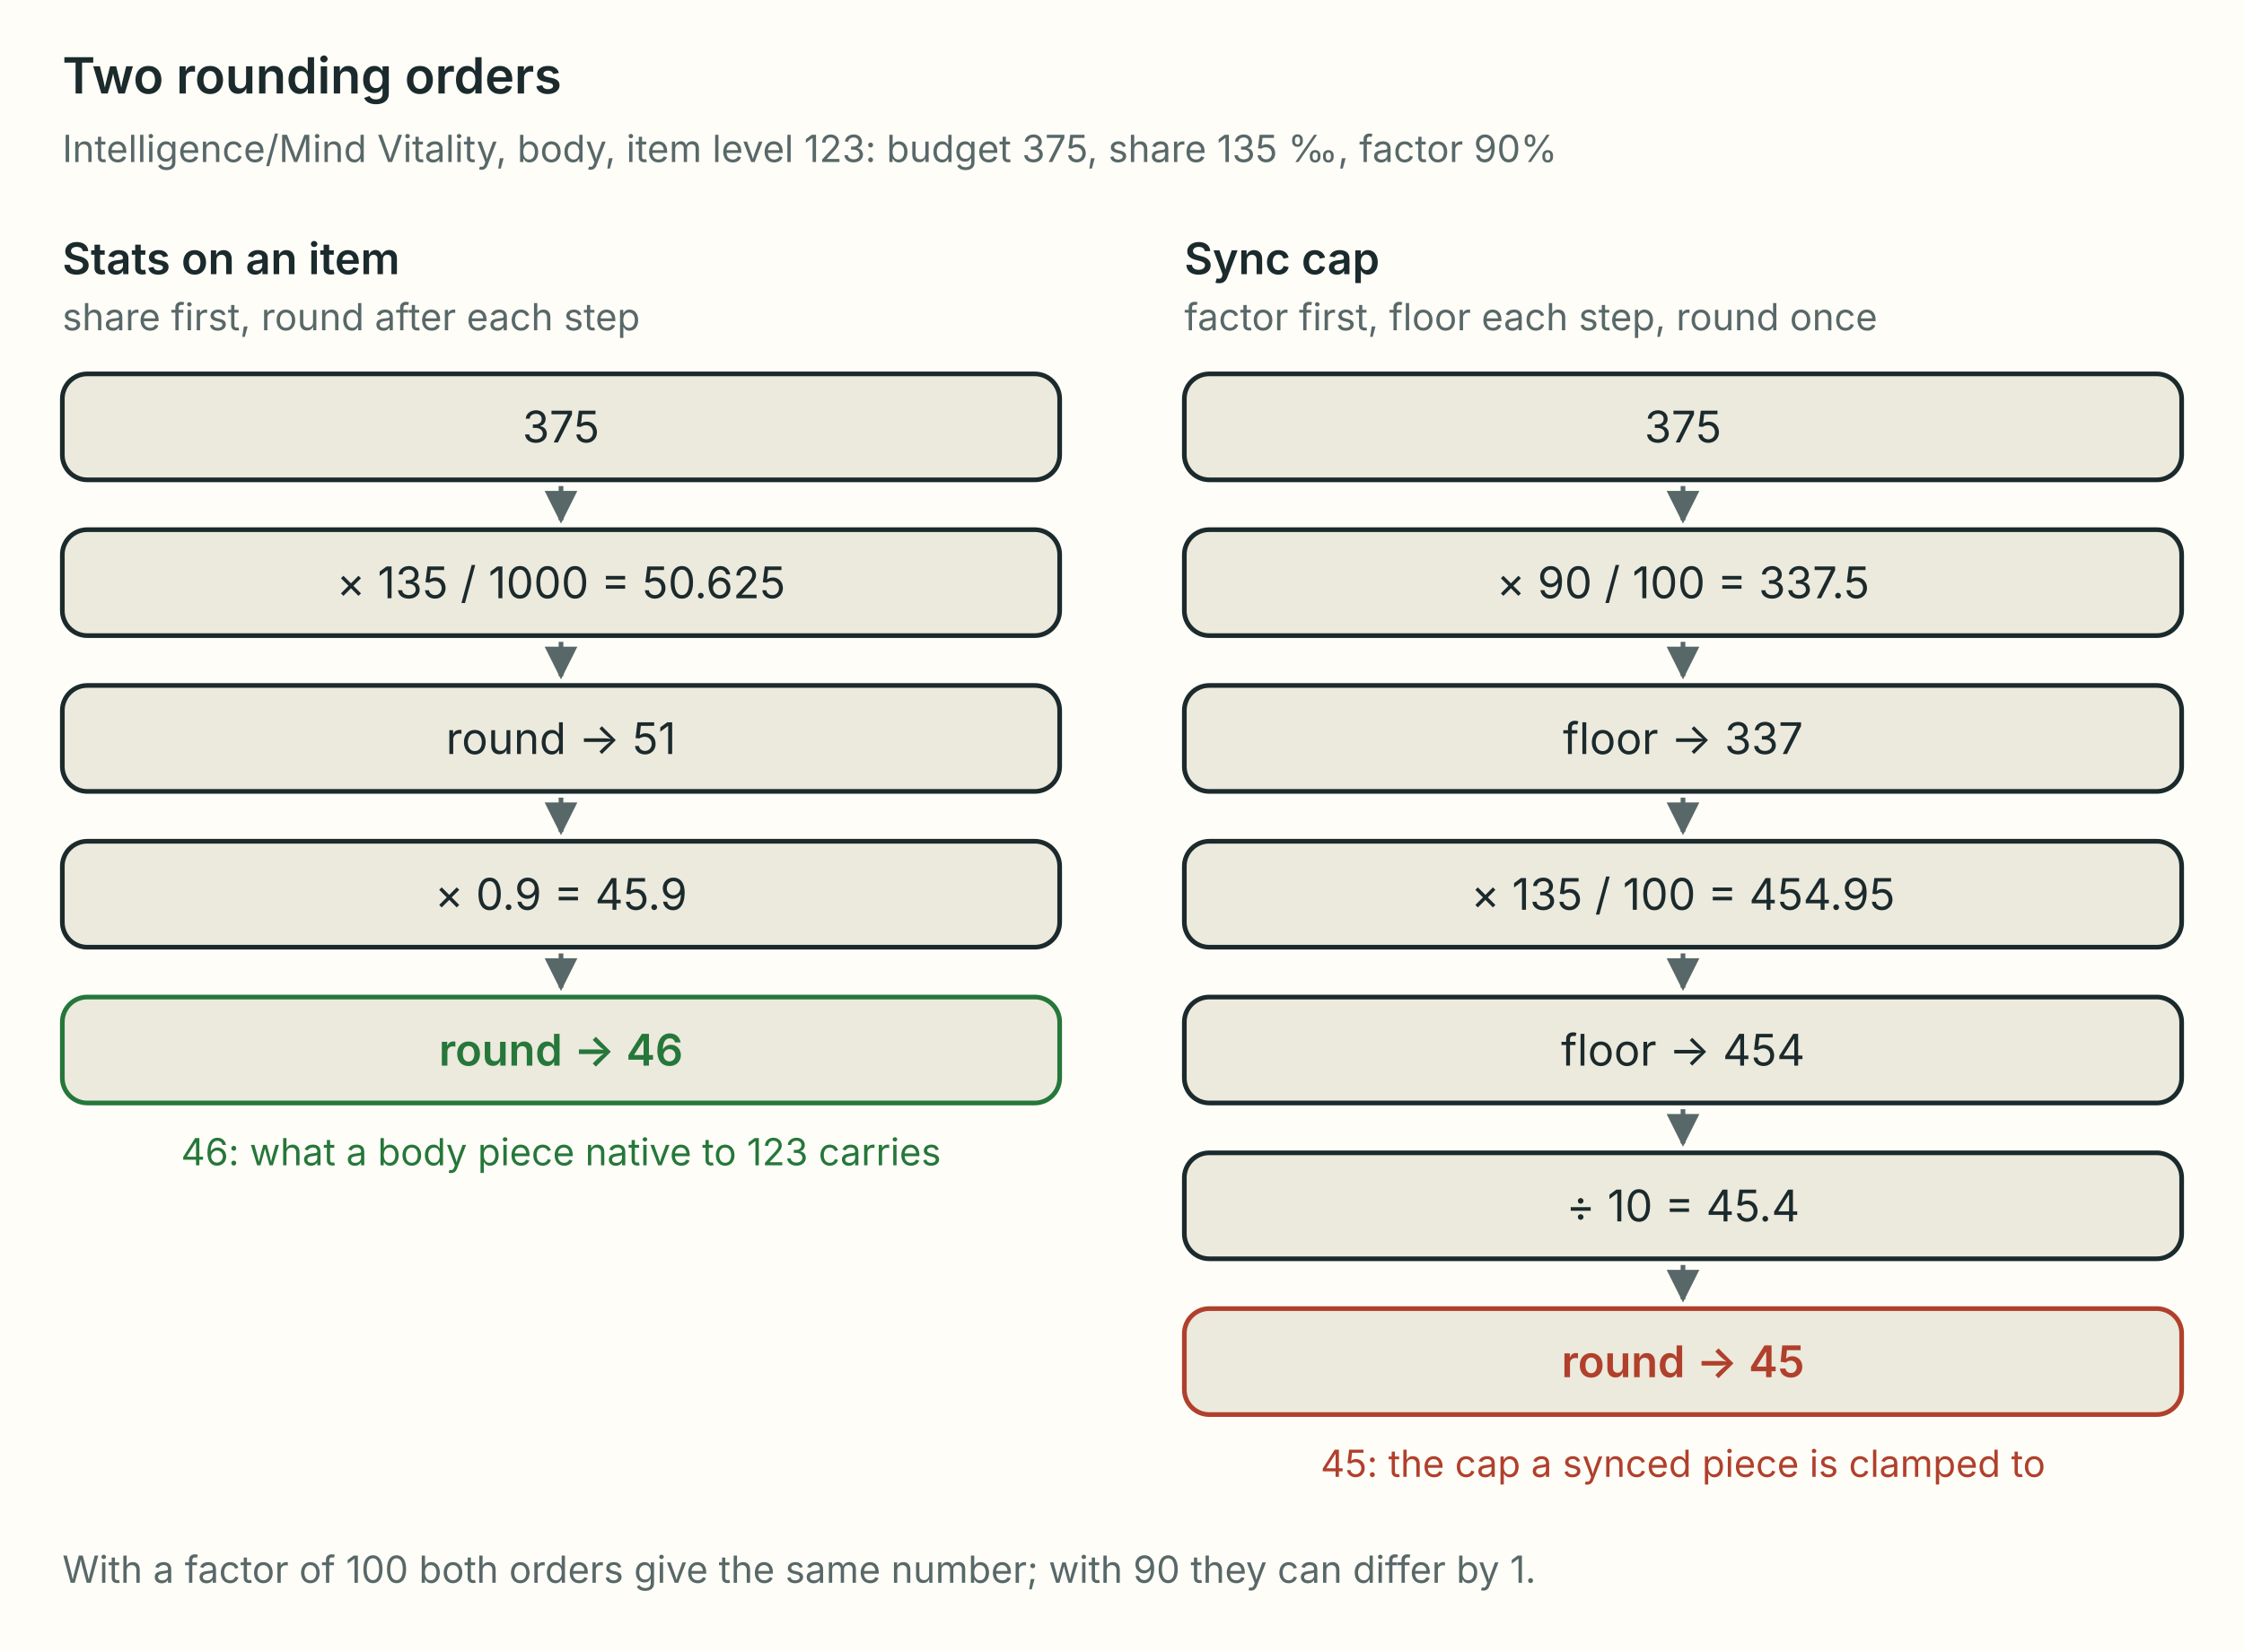
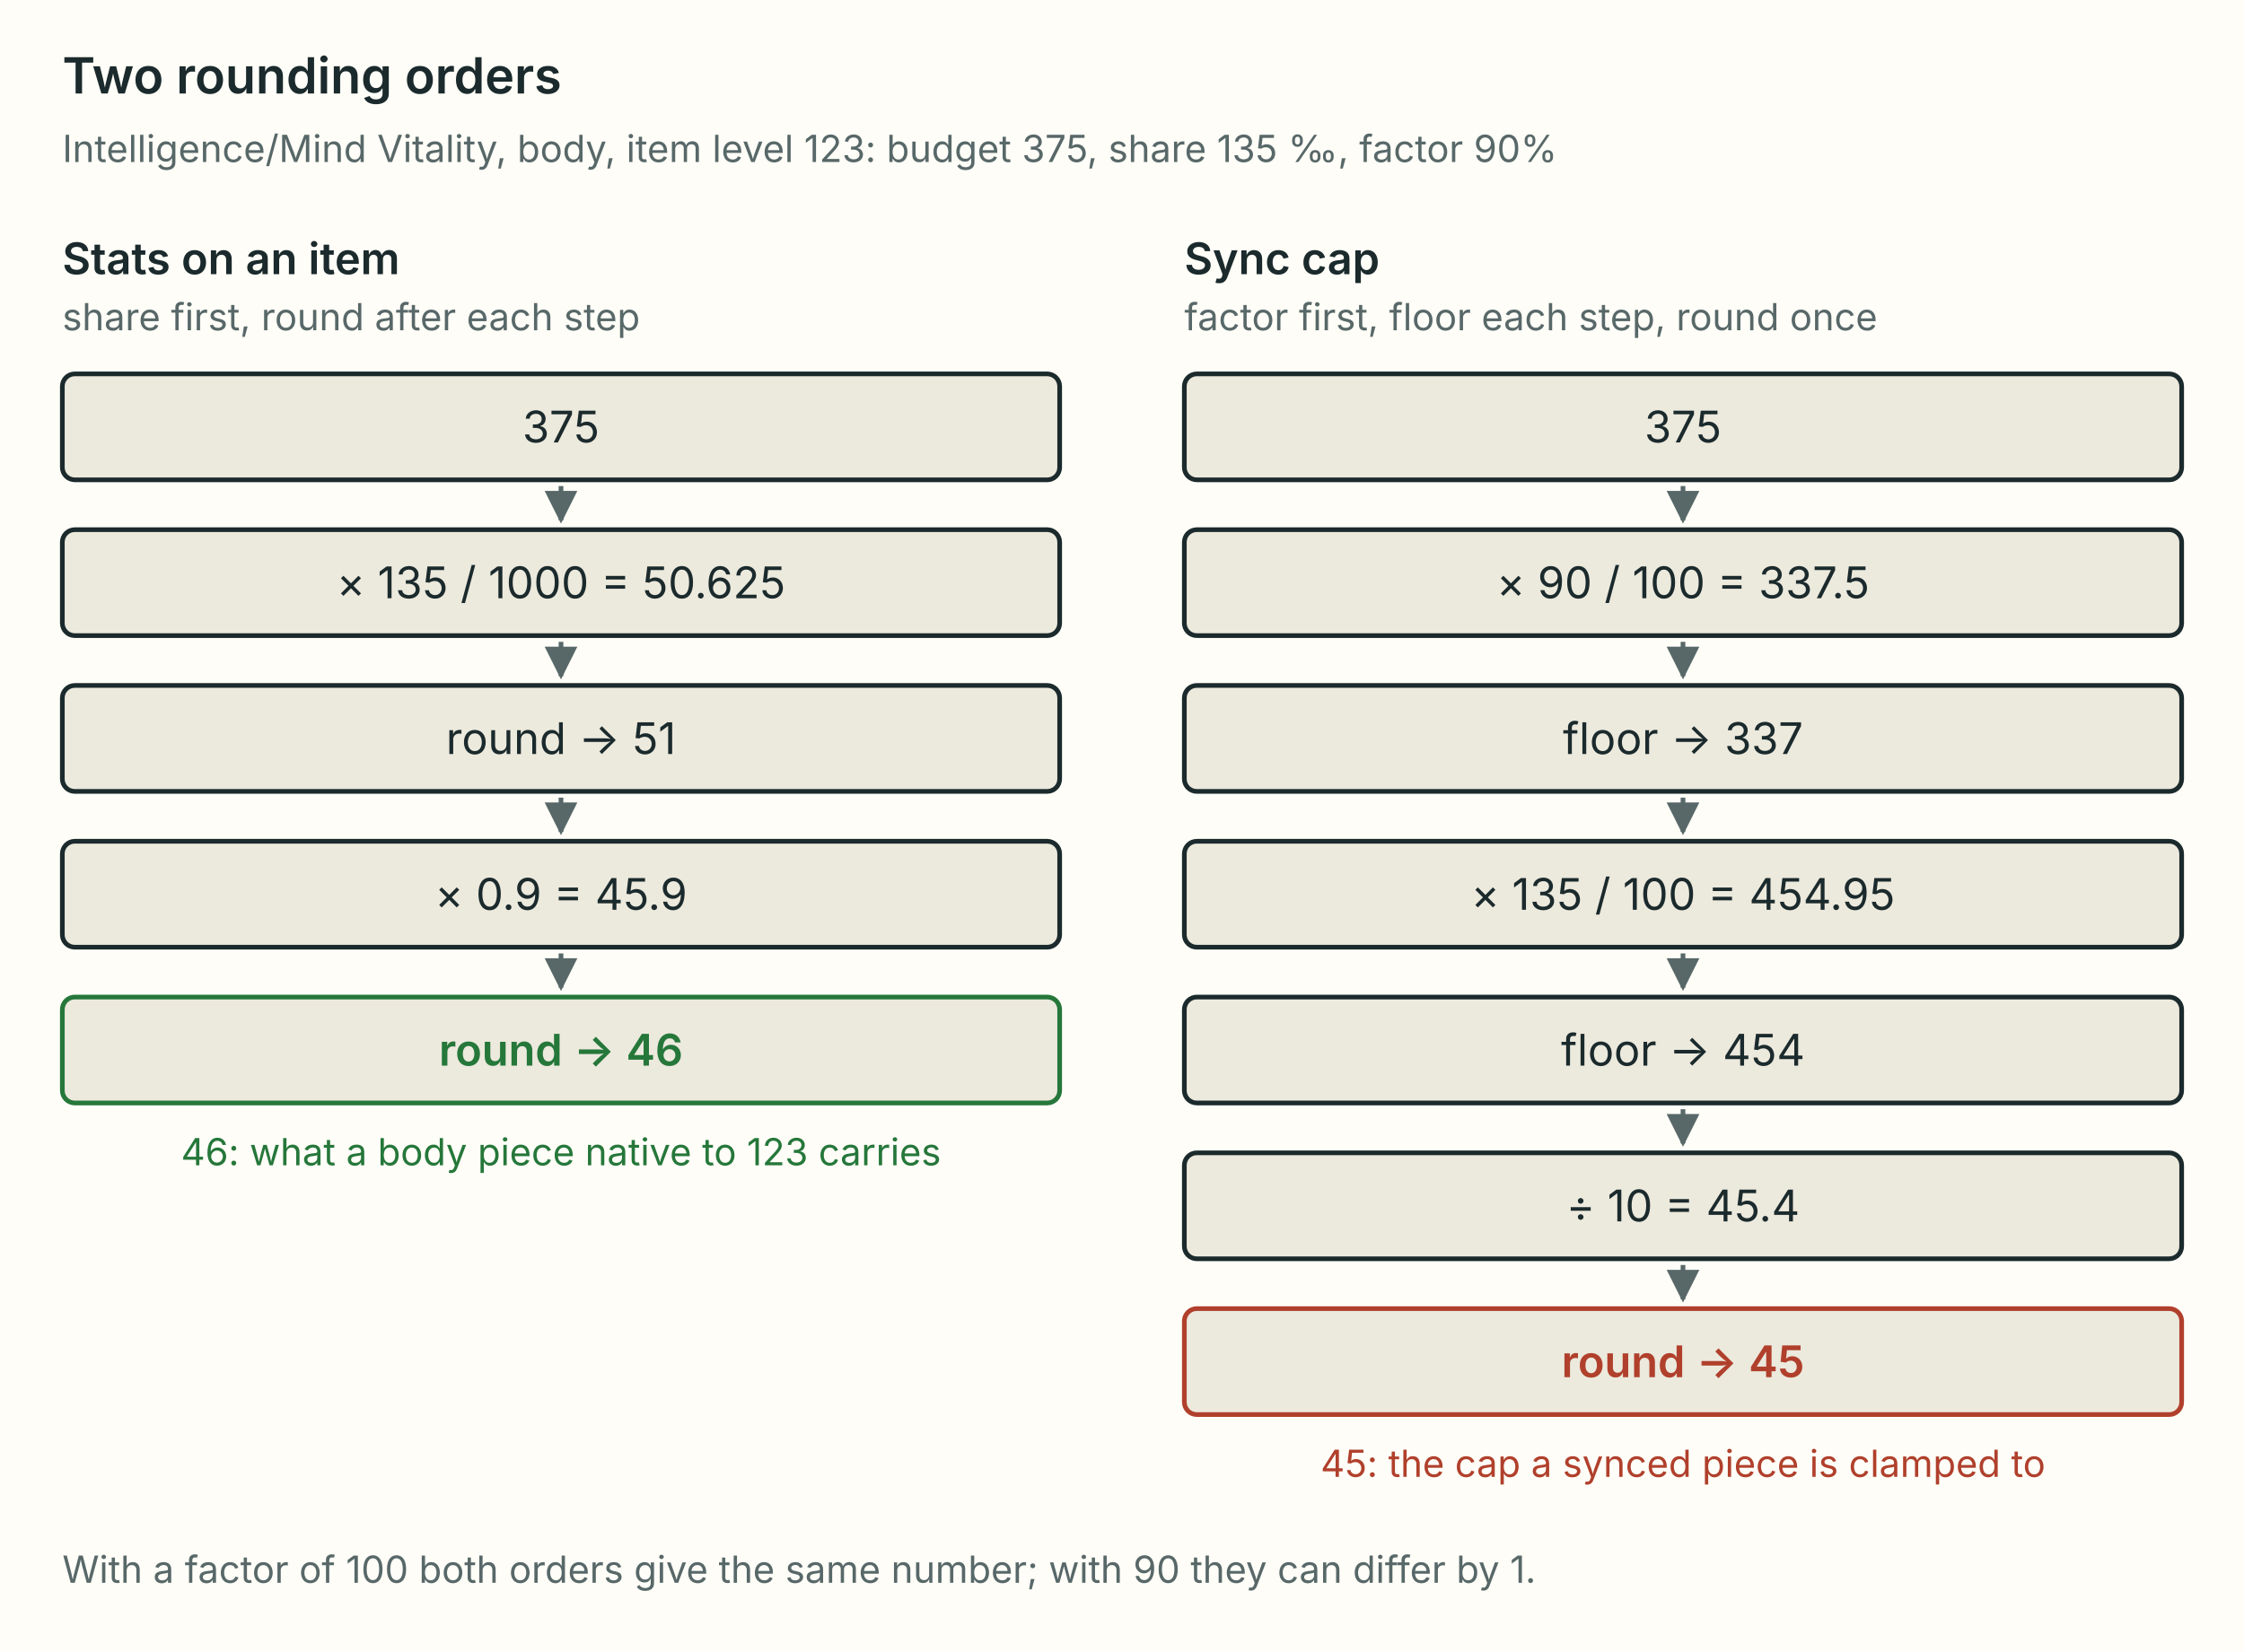
<svg xmlns="http://www.w3.org/2000/svg" viewBox="0 0 720 530" role="img" aria-label="Side-by-side comparison of the two rounding orders for Intelligence and Mind Vitality on a body piece at item level 123: the item order gives 46, the cap order gives 45">
  <style>
  .bg { fill: #fffdf7; }
  .box { fill: #ece9dd; stroke: #1b2a2c; stroke-width: 1.5; }
  .goodbox { fill: #ece9dd; stroke: #25773a; stroke-width: 1.5; }
  .clampbox { fill: #ece9dd; stroke: #b0402c; stroke-width: 1.5; }
  .fg { fill: #1b2a2c; }
  .muted { fill: #586869; }
  .accent { fill: #0d6e72; }
  .gold { fill: #8f5f0c; }
  .bad { fill: #b0402c; }
  .good { fill: #25773a; }
  .s-muted { stroke: #586869; }
  .s-accent { stroke: #0d6e72; }
  .s-gold { stroke: #8f5f0c; }
  text { font-family: system-ui, -apple-system, "Segoe UI", sans-serif; font-size: 14px; }
  .num { font-family: ui-monospace, Consolas, monospace; }
  .small { font-size: 12px; }
  .title { font-size: 16px; font-weight: 600; }
  .strong { font-weight: 600; }
  @media (prefers-color-scheme: dark) {
    .bg { fill: #142023; }
    .box { fill: #1b2b2e; stroke: #e5eeed; }
    .goodbox { fill: #1b2b2e; stroke: #6cc788; }
    .clampbox { fill: #1b2b2e; stroke: #f08a74; }
    .fg { fill: #e5eeed; }
    .muted { fill: #92a5a5; }
    .accent { fill: #4cc2b6; }
    .gold { fill: #e2b659; }
    .bad { fill: #f08a74; }
    .good { fill: #6cc788; }
    .s-muted { stroke: #92a5a5; }
    .s-accent { stroke: #4cc2b6; }
    .s-gold { stroke: #e2b659; }
  }
</style>
  <defs>
    <marker id="arrow" viewBox="0 0 10 10" refX="9" refY="5" markerWidth="7" markerHeight="7" orient="auto-start-reverse">
      <path d="M0,0 L10,5 L0,10 z" class="muted" />
    </marker>
  </defs>
  <rect class="bg" x="0" y="0" width="720" height="530" />
  <text class="title fg" x="20" y="30">Two rounding orders</text>
  <text class="small muted" x="20" y="52">Intelligence/Mind Vitality, body, item level 123: budget 375, share 135 ‰, factor 90%</text>
  <text class="fg strong" x="20" y="88">Stats on an item</text>
  <text class="small muted" x="20" y="106">share first, round after each step</text>
-   <rect class="box" x="20" y="120" width="320" height="34" rx="8" />
+   <rect class="box" x="20" y="120" width="320" height="34" rx="4" />
  <text class="fg" x="180" y="142" text-anchor="middle">375</text>
  <line class="s-muted" x1="180" y1="156" x2="180" y2="167" stroke-width="1.5" marker-end="url(#arrow)" />
-   <rect class="box" x="20" y="170" width="320" height="34" rx="8" />
+   <rect class="box" x="20" y="170" width="320" height="34" rx="4" />
  <text class="fg" x="180" y="192" text-anchor="middle">× 135 / 1000 = 50.625</text>
  <line class="s-muted" x1="180" y1="206" x2="180" y2="217" stroke-width="1.5" marker-end="url(#arrow)" />
-   <rect class="box" x="20" y="220" width="320" height="34" rx="8" />
+   <rect class="box" x="20" y="220" width="320" height="34" rx="4" />
  <text class="fg" x="180" y="242" text-anchor="middle">round → 51</text>
  <line class="s-muted" x1="180" y1="256" x2="180" y2="267" stroke-width="1.5" marker-end="url(#arrow)" />
-   <rect class="box" x="20" y="270" width="320" height="34" rx="8" />
+   <rect class="box" x="20" y="270" width="320" height="34" rx="4" />
  <text class="fg" x="180" y="292" text-anchor="middle">× 0.9 = 45.9</text>
  <line class="s-muted" x1="180" y1="306" x2="180" y2="317" stroke-width="1.5" marker-end="url(#arrow)" />
-   <rect class="goodbox" x="20" y="320" width="320" height="34" rx="8" />
+   <rect class="goodbox" x="20" y="320" width="320" height="34" rx="4" />
  <text class="good strong" x="180" y="342" text-anchor="middle">round → 46</text>
  <text class="small good" x="180" y="374" text-anchor="middle">46: what a body piece native to 123 carries</text>
  <text class="fg strong" x="380" y="88">Sync cap</text>
  <text class="small muted" x="380" y="106">factor first, floor each step, round once</text>
-   <rect class="box" x="380" y="120" width="320" height="34" rx="8" />
+   <rect class="box" x="380" y="120" width="320" height="34" rx="4" />
  <text class="fg" x="540" y="142" text-anchor="middle">375</text>
  <line class="s-muted" x1="540" y1="156" x2="540" y2="167" stroke-width="1.5" marker-end="url(#arrow)" />
-   <rect class="box" x="380" y="170" width="320" height="34" rx="8" />
+   <rect class="box" x="380" y="170" width="320" height="34" rx="4" />
  <text class="fg" x="540" y="192" text-anchor="middle">× 90 / 100 = 337.5</text>
  <line class="s-muted" x1="540" y1="206" x2="540" y2="217" stroke-width="1.5" marker-end="url(#arrow)" />
-   <rect class="box" x="380" y="220" width="320" height="34" rx="8" />
+   <rect class="box" x="380" y="220" width="320" height="34" rx="4" />
  <text class="fg" x="540" y="242" text-anchor="middle">floor → 337</text>
  <line class="s-muted" x1="540" y1="256" x2="540" y2="267" stroke-width="1.5" marker-end="url(#arrow)" />
-   <rect class="box" x="380" y="270" width="320" height="34" rx="8" />
+   <rect class="box" x="380" y="270" width="320" height="34" rx="4" />
  <text class="fg" x="540" y="292" text-anchor="middle">× 135 / 100 = 454.95</text>
  <line class="s-muted" x1="540" y1="306" x2="540" y2="317" stroke-width="1.5" marker-end="url(#arrow)" />
-   <rect class="box" x="380" y="320" width="320" height="34" rx="8" />
+   <rect class="box" x="380" y="320" width="320" height="34" rx="4" />
  <text class="fg" x="540" y="342" text-anchor="middle">floor → 454</text>
  <line class="s-muted" x1="540" y1="356" x2="540" y2="367" stroke-width="1.5" marker-end="url(#arrow)" />
-   <rect class="box" x="380" y="370" width="320" height="34" rx="8" />
+   <rect class="box" x="380" y="370" width="320" height="34" rx="4" />
  <text class="fg" x="540" y="392" text-anchor="middle">÷ 10 = 45.4</text>
  <line class="s-muted" x1="540" y1="406" x2="540" y2="417" stroke-width="1.5" marker-end="url(#arrow)" />
-   <rect class="clampbox" x="380" y="420" width="320" height="34" rx="8" />
+   <rect class="clampbox" x="380" y="420" width="320" height="34" rx="4" />
  <text class="bad strong" x="540" y="442" text-anchor="middle">round → 45</text>
  <text class="small bad" x="540" y="474" text-anchor="middle">45: the cap a synced piece is clamped to</text>
  <text class="small muted" x="20" y="508">With a factor of 100 both orders give the same number; with 90 they can differ by 1.</text>
</svg>
